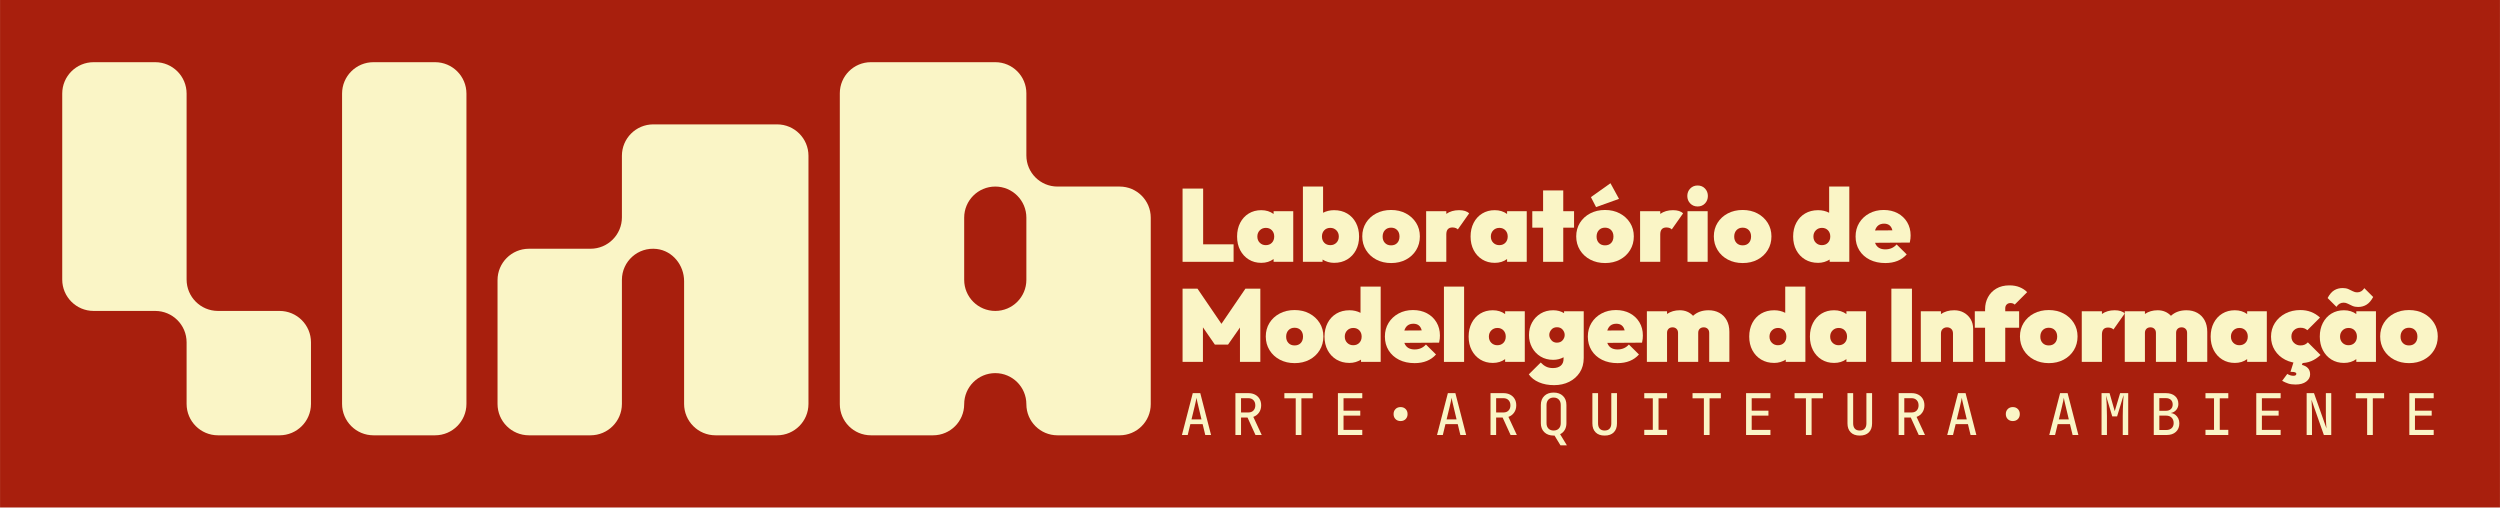
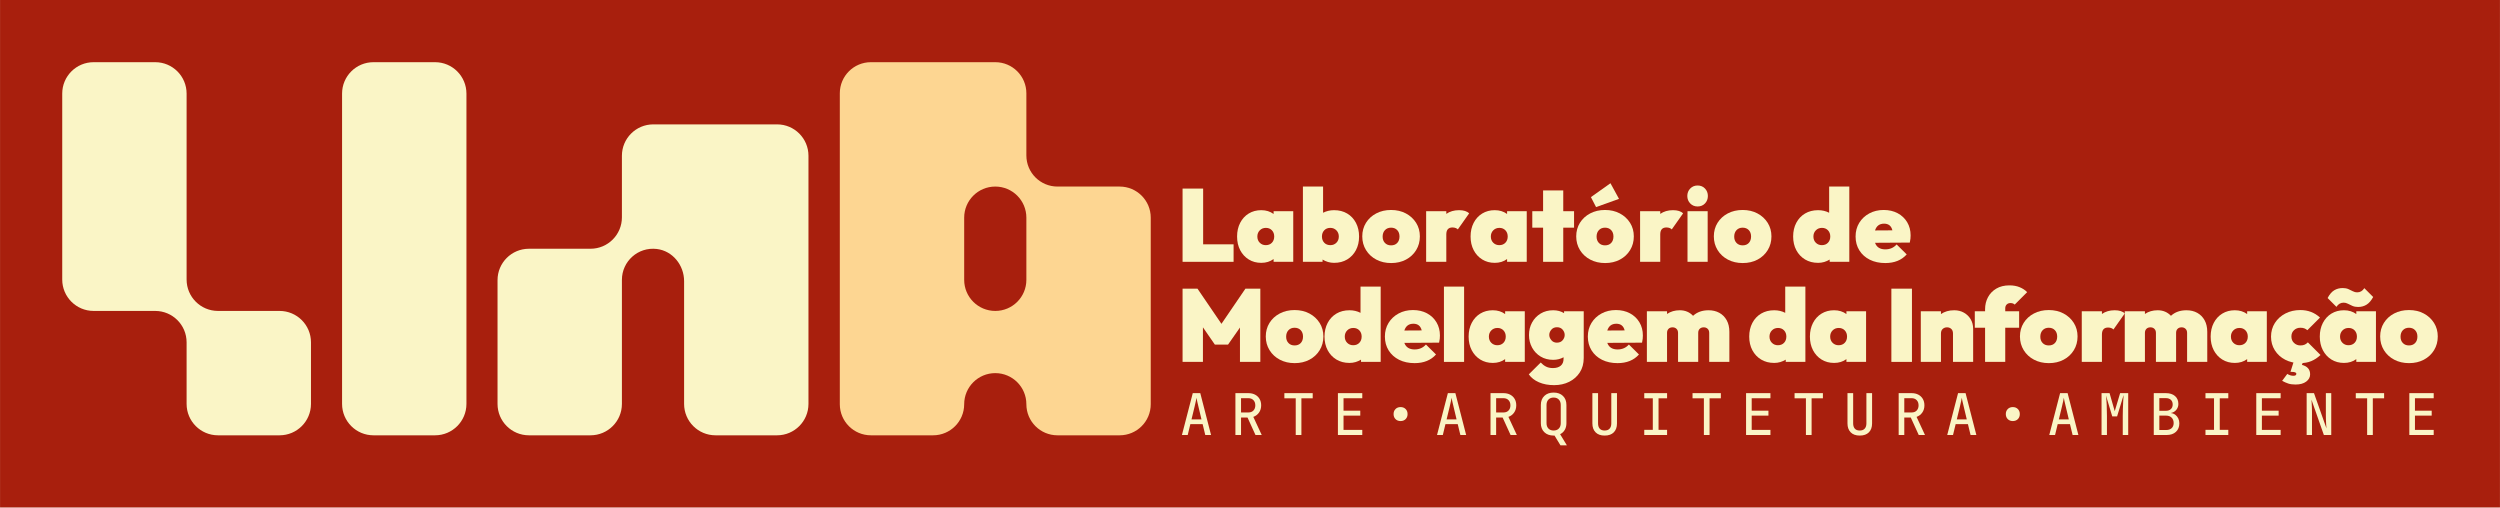
<svg xmlns="http://www.w3.org/2000/svg" viewBox="0 0 2512.51 510.061" width="603.00" height="122.41" role="img" aria-label="LINA — Laboratório de Modelagem da Informação">
  <rect width="2512.51" height="510.061" fill="#A81F0D" />
  <g transform="translate(62.5 62.5)">
    <g id="horiz-preto4">
      <path d="M750 94.054 L750 343.446 C750 360.871 735.871 375 718.446 375 L656.555 375 C639.13 375 625 360.871 625 343.446 L625 220.063 C625 204.025 613.496 189.621 597.575 187.729 C578.617 185.475 562.5 200.242 562.5 218.75 L562.5 343.446 C562.5 360.871 548.371 375 530.946 375 L469.055 375 C451.63 375 437.5 360.871 437.5 343.446 L437.5 219.054 C437.5 201.629 451.63 187.5 469.055 187.5 L530.946 187.5 C548.371 187.5 562.5 173.371 562.5 155.946 L562.5 94.054 C562.5 76.629 576.63 62.5 594.055 62.5 L718.446 62.5 C735.871 62.5 750 76.629 750 94.054" fill="#FAF5C6" />
-       <path d="M0.25 31.25A31.25 31.25 0 0 1 31.5 0L156.5 0A31.25 31.25 0 0 1 187.75 31.25L187.75 93.75A31.25 31.25 0 0 0 219 125L281.5 125A31.25 31.25 0 0 1 312.75 156.25L312.75 343.75A31.25 31.25 0 0 1 281.5 375L219 375A31.25 31.25 0 0 1 187.75 343.75L187.75 343.75A31.25 31.25 0 0 0 156.5 312.5L156.5 312.5A31.25 31.25 0 0 0 125.25 343.75L125.25 343.75A31.25 31.25 0 0 1 94 375L31.5 375A31.25 31.25 0 0 1 0.25 343.75ZM187.75 156.25A31.25 31.25 0 0 0 156.5 125L156.5 125A31.25 31.25 0 0 0 125.25 156.25L125.25 218.75A31.25 31.25 0 0 0 156.5 250L156.5 250A31.25 31.25 0 0 0 187.75 218.75Z" fill="#FAF5C6" fill-rule="evenodd" transform="matrix(1 0 0 1 781.25 0)" />
+       <path d="M0.25 31.25A31.25 31.25 0 0 1 31.5 0L156.5 0A31.25 31.25 0 0 1 187.75 31.25L187.75 93.75A31.25 31.25 0 0 0 219 125L281.5 125A31.25 31.25 0 0 1 312.75 156.25L312.75 343.75A31.25 31.25 0 0 1 281.5 375L219 375A31.25 31.25 0 0 1 187.75 343.75L187.75 343.75A31.25 31.25 0 0 0 156.5 312.5L156.5 312.5A31.25 31.25 0 0 0 125.25 343.75L125.25 343.75A31.25 31.25 0 0 1 94 375L31.5 375A31.25 31.25 0 0 1 0.25 343.75ZM187.75 156.25A31.25 31.25 0 0 0 156.5 125L156.5 125A31.25 31.25 0 0 0 125.25 156.25L125.25 218.75A31.25 31.25 0 0 0 156.5 250L156.5 250A31.25 31.25 0 0 0 187.75 218.75Z" fill="#FDD692" fill-rule="evenodd" transform="matrix(1 0 0 1 781.25 0)" />
      <path d="M406.25 31.554 L406.25 343.446 C406.25 360.871 392.121 375 374.696 375 L312.805 375 C295.38 375 281.25 360.871 281.25 343.446 L281.25 31.554 C281.25 14.129 295.38 0 312.805 0 L374.696 0 C392.121 0 406.25 14.129 406.25 31.554" fill="#FAF5C6" />
      <path d="M250 281.554 L250 343.446 C250 360.871 235.871 375 218.446 375 L156.554 375 C139.129 375 125 360.871 125 343.446 L125 281.554 C125 264.129 110.871 250 93.446 250 L31.554 250 C14.129 250 0 235.871 0 218.446 L0 31.554 C0 14.129 14.129 0 31.554 0 L93.446 0 C110.871 0 125 14.129 125 31.554 L125 218.446 C125 235.871 139.129 250 156.554 250 L218.446 250 C235.871 250 250 264.129 250 281.554" fill="#FAF5C6" />
      <g>
        <g>
          <path d="M1125.984 200.636 L1125.984 127.03 L1146.66 127.03 L1146.66 183.061 L1177.26 183.061 L1177.26 200.636 Z" fill="#FAF5C6" />
          <path d="M1205.068 201.67 C1200.313 201.67 1196.109 200.532 1192.456 198.258 C1188.804 195.984 1185.943 192.865 1183.876 188.902 C1181.808 184.939 1180.774 180.374 1180.774 175.205 C1180.774 170.036 1181.808 165.453 1183.876 161.455 C1185.943 157.458 1188.804 154.339 1192.456 152.099 C1196.109 149.86 1200.313 148.74 1205.068 148.74 C1209.893 148.74 1214.028 150.015 1217.474 152.565 L1217.474 149.773 L1237.219 149.773 L1237.219 200.636 L1217.474 200.636 L1217.474 197.845 C1214.028 200.395 1209.893 201.67 1205.068 201.67 Z M1209.617 183.888 C1212.167 183.888 1214.217 183.079 1215.768 181.459 C1217.319 179.839 1218.094 177.755 1218.094 175.205 C1218.094 172.655 1217.319 170.57 1215.768 168.95 C1214.217 167.331 1212.202 166.521 1209.721 166.521 C1207.239 166.521 1205.189 167.348 1203.569 169.002 C1201.95 170.656 1201.14 172.723 1201.14 175.205 C1201.14 177.755 1201.95 179.839 1203.569 181.459 C1205.189 183.079 1207.205 183.888 1209.617 183.888 Z" fill="#FAF5C6" />
          <path d="M1246.937 200.636 L1246.937 124.963 L1267.199 124.963 L1267.199 151.324 C1270.576 149.601 1274.263 148.74 1278.261 148.74 C1283.292 148.74 1287.685 149.86 1291.441 152.099 C1295.197 154.339 1298.127 157.458 1300.229 161.455 C1302.331 165.453 1303.382 170.036 1303.382 175.205 C1303.382 180.374 1302.331 184.939 1300.229 188.902 C1298.127 192.865 1295.197 195.984 1291.441 198.258 C1287.685 200.532 1283.292 201.67 1278.261 201.67 C1276.124 201.67 1274.074 201.377 1272.11 200.791 C1270.145 200.205 1268.336 199.395 1266.682 198.361 L1266.682 200.636 Z M1274.539 183.888 C1276.951 183.888 1278.967 183.079 1280.587 181.459 C1282.206 179.839 1283.016 177.755 1283.016 175.205 C1283.016 172.723 1282.206 170.656 1280.587 169.002 C1278.967 167.348 1276.917 166.521 1274.436 166.521 C1271.954 166.521 1269.939 167.331 1268.388 168.95 C1266.837 170.57 1266.062 172.655 1266.062 175.205 C1266.062 177.755 1266.837 179.839 1268.388 181.459 C1269.939 183.079 1271.989 183.888 1274.539 183.888 Z" fill="#FAF5C6" />
          <path d="M1335.636 201.876 C1330.053 201.876 1325.074 200.722 1320.698 198.413 C1316.321 196.104 1312.875 192.917 1310.36 188.851 C1307.844 184.784 1306.586 180.201 1306.586 175.101 C1306.586 170.001 1307.827 165.453 1310.308 161.455 C1312.789 157.458 1316.218 154.305 1320.594 151.996 C1324.97 149.687 1329.95 148.533 1335.532 148.533 C1341.115 148.533 1346.077 149.687 1350.419 151.996 C1354.761 154.305 1358.19 157.458 1360.705 161.455 C1363.221 165.453 1364.478 170.001 1364.478 175.101 C1364.478 180.201 1363.238 184.784 1360.757 188.851 C1358.276 192.917 1354.864 196.104 1350.522 198.413 C1346.18 200.722 1341.218 201.876 1335.636 201.876 Z M1335.532 184.095 C1338.151 184.095 1340.219 183.285 1341.735 181.666 C1343.251 180.046 1344.009 177.892 1344.009 175.205 C1344.009 172.517 1343.234 170.363 1341.683 168.743 C1340.133 167.124 1338.082 166.314 1335.532 166.314 C1332.982 166.314 1330.932 167.141 1329.381 168.795 C1327.831 170.449 1327.055 172.62 1327.055 175.308 C1327.055 177.927 1327.831 180.046 1329.381 181.666 C1330.932 183.285 1332.982 184.095 1335.532 184.095 Z" fill="#FAF5C6" />
          <path d="M1370.784 200.636 L1370.784 149.773 L1391.047 149.773 L1391.047 152.461 C1394.562 149.98 1398.835 148.74 1403.866 148.74 C1408.483 148.74 1411.86 149.808 1413.997 151.944 L1402.625 168.071 C1402.143 167.52 1401.436 167.055 1400.506 166.676 C1399.575 166.297 1398.49 166.107 1397.249 166.107 C1393.114 166.107 1391.047 168.451 1391.047 173.137 L1391.047 200.636 Z" fill="#FAF5C6" />
          <path d="M1439.737 201.67 C1434.982 201.67 1430.777 200.532 1427.125 198.258 C1423.472 195.984 1420.612 192.865 1418.544 188.902 C1416.477 184.939 1415.443 180.374 1415.443 175.205 C1415.443 170.036 1416.477 165.453 1418.544 161.455 C1420.612 157.458 1423.472 154.339 1427.125 152.099 C1430.777 149.86 1434.982 148.74 1439.737 148.74 C1444.561 148.74 1448.696 150.015 1452.142 152.565 L1452.142 149.773 L1471.888 149.773 L1471.888 200.636 L1452.142 200.636 L1452.142 197.845 C1448.696 200.395 1444.561 201.67 1439.737 201.67 Z M1444.286 183.888 C1446.836 183.888 1448.886 183.079 1450.437 181.459 C1451.987 179.839 1452.763 177.755 1452.763 175.205 C1452.763 172.655 1451.987 170.57 1450.437 168.95 C1448.886 167.331 1446.87 166.521 1444.389 166.521 C1441.908 166.521 1439.858 167.348 1438.238 169.002 C1436.618 170.656 1435.809 172.723 1435.809 175.205 C1435.809 177.755 1436.618 179.839 1438.238 181.459 C1439.858 183.079 1441.873 183.888 1444.286 183.888 Z" fill="#FAF5C6" />
          <path d="M1488.324 200.636 L1488.324 166.314 L1477.47 166.314 L1477.47 149.773 L1488.324 149.773 L1488.324 128.891 L1508.587 128.891 L1508.587 149.773 L1519.441 149.773 L1519.441 166.314 L1508.587 166.314 L1508.587 200.636 Z" fill="#FAF5C6" />
          <path d="M1550.661 201.876 C1545.079 201.876 1540.099 200.722 1535.723 198.413 C1531.347 196.104 1527.901 192.917 1525.385 188.851 C1522.87 184.784 1521.612 180.201 1521.612 175.101 C1521.612 170.001 1522.852 165.453 1525.333 161.455 C1527.814 157.458 1531.243 154.305 1535.62 151.996 C1539.996 149.687 1544.975 148.533 1550.558 148.533 C1556.14 148.533 1561.102 149.687 1565.444 151.996 C1569.786 154.305 1573.215 157.458 1575.731 161.455 C1578.246 165.453 1579.504 170.001 1579.504 175.101 C1579.504 180.201 1578.263 184.784 1575.782 188.851 C1573.301 192.917 1569.89 196.104 1565.548 198.413 C1561.206 200.722 1556.244 201.876 1550.661 201.876 Z M1550.558 184.095 C1553.177 184.095 1555.244 183.285 1556.761 181.666 C1558.277 180.046 1559.035 177.892 1559.035 175.205 C1559.035 172.517 1558.26 170.363 1556.709 168.743 C1555.158 167.124 1553.108 166.314 1550.558 166.314 C1548.008 166.314 1545.957 167.141 1544.407 168.795 C1542.856 170.449 1542.081 172.62 1542.081 175.308 C1542.081 177.927 1542.856 180.046 1544.407 181.666 C1545.957 183.285 1548.008 184.095 1550.558 184.095 Z M1541.564 145.638 L1536.395 135.611 L1556.037 121.654 L1564.617 137.368 Z" fill="#FAF5C6" />
          <path d="M1585.81 200.636 L1585.81 149.773 L1606.073 149.773 L1606.073 152.461 C1609.587 149.98 1613.86 148.74 1618.891 148.74 C1623.509 148.74 1626.886 149.808 1629.023 151.944 L1617.651 168.071 C1617.168 167.52 1616.462 167.055 1615.532 166.676 C1614.601 166.297 1613.516 166.107 1612.275 166.107 C1608.14 166.107 1606.073 168.451 1606.073 173.137 L1606.073 200.636 Z" fill="#FAF5C6" />
          <path d="M1643.598 145.018 C1640.635 145.018 1638.171 144.001 1636.207 141.968 C1634.243 139.935 1633.261 137.437 1633.261 134.473 C1633.261 131.51 1634.243 129.012 1636.207 126.978 C1638.171 124.945 1640.635 123.929 1643.598 123.929 C1646.631 123.929 1649.112 124.945 1651.042 126.978 C1652.971 129.012 1653.936 131.51 1653.936 134.473 C1653.936 137.437 1652.971 139.935 1651.042 141.968 C1649.112 144.001 1646.631 145.018 1643.598 145.018 Z M1633.467 200.636 L1633.467 149.773 L1653.73 149.773 L1653.73 200.636 Z" fill="#FAF5C6" />
          <path d="M1688.982 201.876 C1683.399 201.876 1678.42 200.722 1674.043 198.413 C1669.667 196.104 1666.221 192.917 1663.706 188.851 C1661.19 184.784 1659.932 180.201 1659.932 175.101 C1659.932 170.001 1661.173 165.453 1663.654 161.455 C1666.135 157.458 1669.564 154.305 1673.94 151.996 C1678.316 149.687 1683.296 148.533 1688.878 148.533 C1694.461 148.533 1699.423 149.687 1703.765 151.996 C1708.107 154.305 1711.535 157.458 1714.051 161.455 C1716.567 165.453 1717.824 170.001 1717.824 175.101 C1717.824 180.201 1716.584 184.784 1714.103 188.851 C1711.622 192.917 1708.21 196.104 1703.868 198.413 C1699.526 200.722 1694.564 201.876 1688.982 201.876 Z M1688.878 184.095 C1691.497 184.095 1693.565 183.285 1695.081 181.666 C1696.597 180.046 1697.355 177.892 1697.355 175.205 C1697.355 172.517 1696.58 170.363 1695.029 168.743 C1693.479 167.124 1691.428 166.314 1688.878 166.314 C1686.328 166.314 1684.278 167.141 1682.727 168.795 C1681.177 170.449 1680.401 172.62 1680.401 175.308 C1680.401 177.927 1681.177 180.046 1682.727 181.666 C1684.278 183.285 1686.328 184.095 1688.878 184.095 Z" fill="#FAF5C6" />
          <path d="M1764.758 201.67 C1759.727 201.67 1755.334 200.532 1751.577 198.258 C1747.821 195.984 1744.892 192.865 1742.79 188.902 C1740.688 184.939 1739.637 180.374 1739.637 175.205 C1739.637 170.036 1740.688 165.453 1742.79 161.455 C1744.892 157.458 1747.821 154.339 1751.577 152.099 C1755.334 149.86 1759.727 148.74 1764.758 148.74 C1768.755 148.74 1772.443 149.601 1775.82 151.324 L1775.82 124.963 L1796.082 124.963 L1796.082 200.636 L1776.337 200.636 L1776.337 198.361 C1774.683 199.395 1772.873 200.205 1770.909 200.791 C1768.945 201.377 1766.895 201.67 1764.758 201.67 Z M1768.48 183.888 C1771.03 183.888 1773.08 183.079 1774.631 181.459 C1776.182 179.839 1776.957 177.755 1776.957 175.205 C1776.957 172.655 1776.182 170.57 1774.631 168.95 C1773.08 167.331 1771.064 166.521 1768.583 166.521 C1766.102 166.521 1764.052 167.348 1762.432 169.002 C1760.813 170.656 1760.003 172.723 1760.003 175.205 C1760.003 177.755 1760.813 179.839 1762.432 181.459 C1764.052 183.079 1766.068 183.888 1768.48 183.888 Z" fill="#FAF5C6" />
          <path d="M1832.264 201.876 C1826.337 201.876 1821.134 200.756 1816.654 198.516 C1812.175 196.277 1808.677 193.141 1806.161 189.109 C1803.646 185.077 1802.388 180.442 1802.388 175.205 C1802.388 170.036 1803.611 165.453 1806.058 161.455 C1808.505 157.458 1811.864 154.305 1816.137 151.996 C1820.41 149.687 1825.235 148.533 1830.61 148.533 C1835.917 148.533 1840.604 149.618 1844.67 151.789 C1848.736 153.96 1851.924 156.975 1854.232 160.835 C1856.541 164.694 1857.696 169.105 1857.696 174.067 C1857.696 175.101 1857.644 176.187 1857.541 177.324 C1857.437 178.461 1857.213 179.788 1856.869 181.304 L1821.927 181.511 C1823.512 185.922 1826.958 188.127 1832.264 188.127 C1836.951 188.127 1840.742 186.473 1843.636 183.165 L1853.767 193.192 C1848.598 198.982 1841.431 201.876 1832.264 201.876 Z M1831.024 162.282 C1826.406 162.282 1823.374 164.557 1821.927 169.105 L1839.398 169.002 C1838.295 164.522 1835.504 162.282 1831.024 162.282 Z" fill="#FAF5C6" />
        </g>
        <g>
          <path d="M1125.984 301.219 L1125.984 227.613 L1140.974 227.613 L1165.061 262.969 L1189.148 227.613 L1204.138 227.613 L1204.138 301.219 L1183.669 301.219 L1183.669 266.691 L1171.677 283.851 L1158.445 283.851 L1146.453 266.484 L1146.453 301.219 Z" fill="#FAF5C6" />
          <path d="M1238.666 302.46 C1233.083 302.46 1228.104 301.305 1223.728 298.996 C1219.351 296.688 1215.905 293.5 1213.39 289.434 C1210.874 285.368 1209.616 280.785 1209.616 275.685 C1209.616 270.585 1210.857 266.036 1213.338 262.039 C1215.819 258.041 1219.248 254.888 1223.624 252.579 C1228.001 250.271 1232.98 249.116 1238.562 249.116 C1244.145 249.116 1249.107 250.271 1253.449 252.579 C1257.791 254.888 1261.22 258.041 1263.735 262.039 C1266.251 266.036 1267.509 270.585 1267.509 275.685 C1267.509 280.785 1266.268 285.368 1263.787 289.434 C1261.306 293.5 1257.894 296.688 1253.552 298.996 C1249.21 301.305 1244.248 302.46 1238.666 302.46 Z M1238.562 284.678 C1241.181 284.678 1243.249 283.869 1244.765 282.249 C1246.281 280.629 1247.04 278.476 1247.04 275.788 C1247.04 273.1 1246.264 270.946 1244.714 269.327 C1243.163 267.707 1241.112 266.897 1238.562 266.897 C1236.012 266.897 1233.962 267.724 1232.411 269.378 C1230.861 271.032 1230.085 273.203 1230.085 275.891 C1230.085 278.51 1230.861 280.629 1232.411 282.249 C1233.962 283.869 1236.012 284.678 1238.562 284.678 Z" fill="#FAF5C6" />
          <path d="M1293.766 302.253 C1288.735 302.253 1284.341 301.116 1280.585 298.841 C1276.829 296.567 1273.9 293.448 1271.798 289.486 C1269.696 285.523 1268.645 280.957 1268.645 275.788 C1268.645 270.619 1269.696 266.036 1271.798 262.039 C1273.9 258.041 1276.829 254.923 1280.585 252.683 C1284.341 250.443 1288.735 249.323 1293.766 249.323 C1297.763 249.323 1301.45 250.184 1304.827 251.907 L1304.827 225.546 L1325.09 225.546 L1325.09 301.219 L1305.344 301.219 L1305.344 298.945 C1303.69 299.979 1301.881 300.788 1299.917 301.374 C1297.953 301.96 1295.902 302.253 1293.766 302.253 Z M1297.487 284.472 C1300.037 284.472 1302.088 283.662 1303.638 282.042 C1305.189 280.423 1305.964 278.338 1305.964 275.788 C1305.964 273.238 1305.189 271.153 1303.638 269.533 C1302.088 267.914 1300.072 267.104 1297.591 267.104 C1295.11 267.104 1293.059 267.931 1291.44 269.585 C1289.82 271.239 1289.01 273.307 1289.01 275.788 C1289.01 278.338 1289.82 280.423 1291.44 282.042 C1293.059 283.662 1295.075 284.472 1297.487 284.472 Z" fill="#FAF5C6" />
          <path d="M1359.205 302.46 C1353.278 302.46 1348.074 301.34 1343.594 299.1 C1339.115 296.86 1335.617 293.724 1333.101 289.692 C1330.586 285.661 1329.328 281.026 1329.328 275.788 C1329.328 270.619 1330.551 266.036 1332.998 262.039 C1335.445 258.041 1338.805 254.888 1343.078 252.579 C1347.351 250.271 1352.175 249.116 1357.551 249.116 C1362.857 249.116 1367.544 250.202 1371.61 252.373 C1375.676 254.544 1378.864 257.559 1381.173 261.418 C1383.481 265.278 1384.636 269.689 1384.636 274.651 C1384.636 275.685 1384.584 276.77 1384.481 277.907 C1384.377 279.044 1384.153 280.371 1383.809 281.887 L1348.867 282.094 C1350.452 286.505 1353.898 288.71 1359.205 288.71 C1363.891 288.71 1367.682 287.056 1370.576 283.748 L1380.707 293.776 C1375.538 299.565 1368.371 302.46 1359.205 302.46 Z M1357.964 262.866 C1353.346 262.866 1350.314 265.14 1348.867 269.689 L1366.338 269.585 C1365.235 265.105 1362.444 262.866 1357.964 262.866 Z" fill="#FAF5C6" />
          <path d="M1388.668 301.219 L1388.668 225.546 L1408.93 225.546 L1408.93 301.219 Z" fill="#FAF5C6" />
          <path d="M1437.773 302.253 C1433.018 302.253 1428.814 301.116 1425.161 298.841 C1421.508 296.567 1418.648 293.448 1416.581 289.486 C1414.513 285.523 1413.479 280.957 1413.479 275.788 C1413.479 270.619 1414.513 266.036 1416.581 262.039 C1418.648 258.041 1421.508 254.923 1425.161 252.683 C1428.814 250.443 1433.018 249.323 1437.773 249.323 C1442.598 249.323 1446.733 250.598 1450.179 253.148 L1450.179 250.357 L1469.924 250.357 L1469.924 301.219 L1450.179 301.219 L1450.179 298.428 C1446.733 300.978 1442.598 302.253 1437.773 302.253 Z M1442.322 284.472 C1444.872 284.472 1446.922 283.662 1448.473 282.042 C1450.024 280.423 1450.799 278.338 1450.799 275.788 C1450.799 273.238 1450.024 271.153 1448.473 269.533 C1446.922 267.914 1444.906 267.104 1442.425 267.104 C1439.944 267.104 1437.894 267.931 1436.274 269.585 C1434.655 271.239 1433.845 273.307 1433.845 275.788 C1433.845 278.338 1434.655 280.423 1436.274 282.042 C1437.894 283.662 1439.91 284.472 1442.322 284.472 Z" fill="#FAF5C6" />
          <path d="M1498.455 299.151 C1493.699 299.151 1489.495 298.049 1485.843 295.843 C1482.19 293.638 1479.33 290.64 1477.262 286.849 C1475.195 283.059 1474.161 278.855 1474.161 274.237 C1474.161 269.551 1475.195 265.329 1477.262 261.573 C1479.33 257.817 1482.19 254.837 1485.843 252.631 C1489.495 250.426 1493.699 249.323 1498.455 249.323 C1502.59 249.323 1506.243 250.288 1509.413 252.218 L1509.413 250.357 L1529.158 250.357 L1529.158 297.291 C1529.158 302.873 1527.849 307.697 1525.23 311.764 C1522.611 315.83 1519.062 318.983 1514.582 321.223 C1510.102 323.463 1505.037 324.583 1499.385 324.583 C1493.665 324.583 1488.599 323.635 1484.189 321.74 C1479.778 319.844 1476.366 317.174 1473.954 313.728 L1485.946 301.839 C1487.531 303.562 1489.289 304.923 1491.218 305.923 C1493.148 306.922 1495.491 307.422 1498.248 307.422 C1501.556 307.422 1504.158 306.629 1506.053 305.044 C1507.948 303.459 1508.896 301.15 1508.896 298.118 L1508.896 296.567 C1505.795 298.29 1502.314 299.151 1498.455 299.151 Z M1502.176 281.887 C1504.658 281.887 1506.587 281.077 1507.966 279.458 C1509.344 277.838 1510.033 276.064 1510.033 274.134 C1510.033 272.204 1509.344 270.429 1507.966 268.81 C1506.587 267.19 1504.692 266.38 1502.28 266.38 C1499.868 266.38 1497.972 267.207 1496.594 268.862 C1495.216 270.516 1494.526 272.273 1494.526 274.134 C1494.526 275.926 1495.216 277.666 1496.594 279.354 C1497.972 281.043 1499.833 281.887 1502.176 281.887 Z" fill="#FAF5C6" />
          <path d="M1563.17 302.46 C1557.243 302.46 1552.04 301.34 1547.56 299.1 C1543.08 296.86 1539.583 293.724 1537.067 289.692 C1534.552 285.661 1533.294 281.026 1533.294 275.788 C1533.294 270.619 1534.517 266.036 1536.964 262.039 C1539.41 258.041 1542.77 254.888 1547.043 252.579 C1551.316 250.271 1556.141 249.116 1561.516 249.116 C1566.823 249.116 1571.51 250.202 1575.576 252.373 C1579.642 254.544 1582.829 257.559 1585.138 261.418 C1587.447 265.278 1588.601 269.689 1588.601 274.651 C1588.601 275.685 1588.55 276.77 1588.446 277.907 C1588.343 279.044 1588.119 280.371 1587.774 281.887 L1552.832 282.094 C1554.418 286.505 1557.864 288.71 1563.17 288.71 C1567.857 288.71 1571.647 287.056 1574.542 283.748 L1584.673 293.776 C1579.504 299.565 1572.337 302.46 1563.17 302.46 Z M1561.93 262.866 C1557.312 262.866 1554.28 265.14 1552.832 269.689 L1570.303 269.585 C1569.201 265.105 1566.41 262.866 1561.93 262.866 Z" fill="#FAF5C6" />
          <path d="M1592.634 301.219 L1592.634 250.357 L1612.896 250.357 L1612.896 253.045 C1616.48 250.564 1620.753 249.323 1625.715 249.323 C1631.091 249.323 1635.536 251.184 1639.051 254.905 C1643.048 251.184 1648.251 249.323 1654.661 249.323 C1658.727 249.323 1662.328 250.184 1665.464 251.907 C1668.6 253.63 1671.064 256.112 1672.856 259.351 C1674.648 262.59 1675.543 266.484 1675.543 271.032 L1675.543 301.219 L1655.281 301.219 L1655.281 272.066 C1655.281 270.343 1654.764 268.982 1653.731 267.983 C1652.697 266.983 1651.387 266.484 1649.802 266.484 C1648.079 266.484 1646.718 266.983 1645.719 267.983 C1644.719 268.982 1644.22 270.343 1644.22 272.066 L1644.22 301.219 L1623.958 301.219 L1623.958 272.066 C1623.958 270.343 1623.441 268.982 1622.407 267.983 C1621.373 266.983 1620.064 266.484 1618.478 266.484 C1616.755 266.484 1615.394 266.983 1614.395 267.983 C1613.396 268.982 1612.896 270.343 1612.896 272.066 L1612.896 301.219 Z" fill="#FAF5C6" />
          <path d="M1720.615 302.253 C1715.584 302.253 1711.191 301.116 1707.435 298.841 C1703.678 296.567 1700.749 293.448 1698.647 289.486 C1696.545 285.523 1695.494 280.957 1695.494 275.788 C1695.494 270.619 1696.545 266.036 1698.647 262.039 C1700.749 258.041 1703.678 254.923 1707.435 252.683 C1711.191 250.443 1715.584 249.323 1720.615 249.323 C1724.613 249.323 1728.3 250.184 1731.677 251.907 L1731.677 225.546 L1751.939 225.546 L1751.939 301.219 L1732.194 301.219 L1732.194 298.945 C1730.54 299.979 1728.731 300.788 1726.766 301.374 C1724.802 301.96 1722.752 302.253 1720.615 302.253 Z M1724.337 284.472 C1726.887 284.472 1728.937 283.662 1730.488 282.042 C1732.039 280.423 1732.814 278.338 1732.814 275.788 C1732.814 273.238 1732.039 271.153 1730.488 269.533 C1728.937 267.914 1726.921 267.104 1724.44 267.104 C1721.959 267.104 1719.909 267.931 1718.289 269.585 C1716.67 271.239 1715.86 273.307 1715.86 275.788 C1715.86 278.338 1716.67 280.423 1718.289 282.042 C1719.909 283.662 1721.925 284.472 1724.337 284.472 Z" fill="#FAF5C6" />
          <path d="M1780.782 302.253 C1776.026 302.253 1771.822 301.116 1768.17 298.841 C1764.517 296.567 1761.657 293.448 1759.589 289.486 C1757.522 285.523 1756.488 280.957 1756.488 275.788 C1756.488 270.619 1757.522 266.036 1759.589 262.039 C1761.657 258.041 1764.517 254.923 1768.17 252.683 C1771.822 250.443 1776.026 249.323 1780.782 249.323 C1785.606 249.323 1789.741 250.598 1793.187 253.148 L1793.187 250.357 L1812.933 250.357 L1812.933 301.219 L1793.187 301.219 L1793.187 298.428 C1789.741 300.978 1785.606 302.253 1780.782 302.253 Z M1785.331 284.472 C1787.881 284.472 1789.931 283.662 1791.482 282.042 C1793.032 280.423 1793.808 278.338 1793.808 275.788 C1793.808 273.238 1793.032 271.153 1791.482 269.533 C1789.931 267.914 1787.915 267.104 1785.434 267.104 C1782.953 267.104 1780.902 267.931 1779.283 269.585 C1777.663 271.239 1776.853 273.307 1776.853 275.788 C1776.853 278.338 1777.663 280.423 1779.283 282.042 C1780.902 283.662 1782.918 284.472 1785.331 284.472 Z" fill="#FAF5C6" />
          <path d="M1838.363 301.219 L1838.363 227.613 L1859.039 227.613 L1859.039 301.219 Z" fill="#FAF5C6" />
          <path d="M1867.93 301.219 L1867.93 250.357 L1888.192 250.357 L1888.192 253.148 C1891.845 250.598 1896.29 249.323 1901.528 249.323 C1905.181 249.323 1908.437 250.133 1911.297 251.752 C1914.157 253.372 1916.414 255.577 1918.068 258.369 C1919.722 261.16 1920.549 264.382 1920.549 268.035 L1920.549 301.219 L1900.287 301.219 L1900.287 272.687 C1900.287 270.688 1899.719 269.154 1898.582 268.086 C1897.444 267.018 1896.014 266.484 1894.291 266.484 C1892.568 266.484 1891.121 267.018 1889.949 268.086 C1888.778 269.154 1888.192 270.688 1888.192 272.687 L1888.192 301.219 Z" fill="#FAF5C6" />
          <path d="M1932.541 301.219 L1932.541 266.897 L1922.203 266.897 L1922.203 250.357 L1932.541 250.357 L1932.541 248.289 C1932.541 243.878 1933.506 239.864 1935.435 236.246 C1937.365 232.627 1940.156 229.733 1943.809 227.562 C1947.462 225.391 1951.872 224.305 1957.041 224.305 C1960.901 224.305 1964.33 224.926 1967.328 226.166 C1970.326 227.407 1972.824 229.061 1974.823 231.128 L1962.314 243.637 C1961.28 242.603 1959.867 242.086 1958.075 242.086 C1956.49 242.086 1955.215 242.569 1954.25 243.534 C1953.285 244.499 1952.803 245.774 1952.803 247.359 L1952.803 250.357 L1966.759 250.357 L1966.759 266.897 L1952.803 266.897 L1952.803 301.219 Z" fill="#FAF5C6" />
          <path d="M1996.635 302.46 C1991.052 302.46 1986.073 301.305 1981.696 298.996 C1977.32 296.688 1973.874 293.5 1971.359 289.434 C1968.843 285.368 1967.585 280.785 1967.585 275.685 C1967.585 270.585 1968.826 266.036 1971.307 262.039 C1973.788 258.041 1977.217 254.888 1981.593 252.579 C1985.969 250.271 1990.949 249.116 1996.531 249.116 C2002.114 249.116 2007.076 250.271 2011.418 252.579 C2015.76 254.888 2019.188 258.041 2021.704 262.039 C2024.22 266.036 2025.477 270.585 2025.477 275.685 C2025.477 280.785 2024.237 285.368 2021.756 289.434 C2019.275 293.5 2015.863 296.688 2011.521 298.996 C2007.179 301.305 2002.217 302.46 1996.635 302.46 Z M1996.531 284.678 C1999.15 284.678 2001.218 283.869 2002.734 282.249 C2004.25 280.629 2005.008 278.476 2005.008 275.788 C2005.008 273.1 2004.233 270.946 2002.682 269.327 C2001.132 267.707 1999.081 266.897 1996.531 266.897 C1993.981 266.897 1991.931 267.724 1990.38 269.378 C1988.83 271.032 1988.054 273.203 1988.054 275.891 C1988.054 278.51 1988.83 280.629 1990.38 282.249 C1991.931 283.869 1993.981 284.678 1996.531 284.678 Z" fill="#FAF5C6" />
          <path d="M2029.715 301.219 L2029.715 250.357 L2049.977 250.357 L2049.977 253.045 C2053.492 250.564 2057.765 249.323 2062.796 249.323 C2067.414 249.323 2070.791 250.391 2072.927 252.528 L2061.556 268.655 C2061.073 268.103 2060.367 267.638 2059.436 267.259 C2058.506 266.88 2057.42 266.691 2056.18 266.691 C2052.045 266.691 2049.977 269.034 2049.977 273.72 L2049.977 301.219 Z" fill="#FAF5C6" />
          <path d="M2072.928 301.219 L2072.928 250.357 L2093.19 250.357 L2093.19 253.045 C2096.774 250.564 2101.047 249.323 2106.009 249.323 C2111.385 249.323 2115.83 251.184 2119.345 254.905 C2123.342 251.184 2128.546 249.323 2134.955 249.323 C2139.021 249.323 2142.622 250.184 2145.758 251.907 C2148.894 253.63 2151.358 256.112 2153.15 259.351 C2154.942 262.59 2155.838 266.484 2155.838 271.032 L2155.838 301.219 L2135.575 301.219 L2135.575 272.066 C2135.575 270.343 2135.059 268.982 2134.025 267.983 C2132.991 266.983 2131.682 266.484 2130.096 266.484 C2128.373 266.484 2127.012 266.983 2126.013 267.983 C2125.014 268.982 2124.514 270.343 2124.514 272.066 L2124.514 301.219 L2104.252 301.219 L2104.252 272.066 C2104.252 270.343 2103.735 268.982 2102.701 267.983 C2101.667 266.983 2100.358 266.484 2098.773 266.484 C2097.05 266.484 2095.689 266.983 2094.689 267.983 C2093.69 268.982 2093.19 270.343 2093.19 272.066 L2093.19 301.219 Z" fill="#FAF5C6" />
          <path d="M2183.543 302.253 C2178.788 302.253 2174.584 301.116 2170.931 298.841 C2167.278 296.567 2164.418 293.448 2162.35 289.486 C2160.283 285.523 2159.249 280.957 2159.249 275.788 C2159.249 270.619 2160.283 266.036 2162.35 262.039 C2164.418 258.041 2167.278 254.923 2170.931 252.683 C2174.584 250.443 2178.788 249.323 2183.543 249.323 C2188.367 249.323 2192.503 250.598 2195.948 253.148 L2195.948 250.357 L2215.694 250.357 L2215.694 301.219 L2195.948 301.219 L2195.948 298.428 C2192.503 300.978 2188.367 302.253 2183.543 302.253 Z M2188.092 284.472 C2190.642 284.472 2192.692 283.662 2194.243 282.042 C2195.793 280.423 2196.569 278.338 2196.569 275.788 C2196.569 273.238 2195.793 271.153 2194.243 269.533 C2192.692 267.914 2190.676 267.104 2188.195 267.104 C2185.714 267.104 2183.664 267.931 2182.044 269.585 C2180.424 271.239 2179.615 273.307 2179.615 275.788 C2179.615 278.338 2180.424 280.423 2182.044 282.042 C2183.664 283.662 2185.68 284.472 2188.092 284.472 Z" fill="#FAF5C6" />
          <path d="M2249.085 302.46 C2243.572 302.46 2238.61 301.322 2234.199 299.048 C2229.788 296.774 2226.307 293.621 2223.757 289.589 C2221.207 285.557 2219.932 280.991 2219.932 275.891 C2219.932 270.722 2221.225 266.122 2223.809 262.09 C2226.394 258.058 2229.908 254.888 2234.354 252.579 C2238.799 250.271 2243.813 249.116 2249.395 249.116 C2257.114 249.116 2263.696 251.632 2269.141 256.663 L2256.425 269.378 C2255.529 268.551 2254.53 267.931 2253.427 267.518 C2252.324 267.104 2250.98 266.897 2249.395 266.897 C2246.914 266.897 2244.795 267.707 2243.038 269.327 C2241.28 270.946 2240.401 273.066 2240.401 275.685 C2240.401 278.372 2241.297 280.543 2243.089 282.197 C2244.881 283.851 2246.983 284.678 2249.395 284.678 C2251.187 284.678 2252.669 284.403 2253.841 283.851 C2255.012 283.3 2256.046 282.542 2256.942 281.577 L2269.658 294.293 C2266.694 297.049 2263.593 299.1 2260.353 300.444 C2257.114 301.788 2253.358 302.46 2249.085 302.46 Z M2244.64 323.962 C2241.676 323.962 2239.213 323.635 2237.248 322.98 C2235.284 322.326 2233.234 321.412 2231.097 320.241 L2236.266 313.314 C2238.334 314.555 2240.367 315.175 2242.366 315.175 C2244.364 315.175 2245.364 314.52 2245.364 313.211 C2245.364 311.902 2243.813 311.247 2240.712 311.247 L2239.471 311.247 L2242.986 300.082 L2252.6 300.082 L2250.946 304.217 C2256.46 305.595 2259.216 308.766 2259.216 313.728 C2259.216 316.622 2257.907 319.052 2255.288 321.016 C2252.669 322.98 2249.12 323.962 2244.64 323.962 Z" fill="#FAF5C6" />
          <path d="M2293.228 302.253 C2288.472 302.253 2284.268 301.116 2280.616 298.841 C2276.963 296.567 2274.103 293.448 2272.035 289.486 C2269.968 285.523 2268.934 280.957 2268.934 275.788 C2268.934 270.619 2269.968 266.036 2272.035 262.039 C2274.103 258.041 2276.963 254.923 2280.616 252.683 C2284.268 250.443 2288.472 249.323 2293.228 249.323 C2298.052 249.323 2302.187 250.598 2305.633 253.148 L2305.633 250.357 L2325.379 250.357 L2325.379 301.219 L2305.633 301.219 L2305.633 298.428 C2302.187 300.978 2298.052 302.253 2293.228 302.253 Z M2297.776 284.472 C2300.326 284.472 2302.377 283.662 2303.927 282.042 C2305.478 280.423 2306.253 278.338 2306.253 275.788 C2306.253 273.238 2305.478 271.153 2303.927 269.533 C2302.377 267.914 2300.361 267.104 2297.88 267.104 C2295.399 267.104 2293.348 267.931 2291.729 269.585 C2290.109 271.239 2289.299 273.307 2289.299 275.788 C2289.299 278.338 2290.109 280.423 2291.729 282.042 C2293.348 283.662 2295.364 284.472 2297.776 284.472 Z M2307.391 246.015 C2305.254 246.015 2303.359 245.653 2301.705 244.929 C2300.051 244.206 2298.535 243.482 2297.156 242.758 C2295.778 242.035 2294.365 241.673 2292.918 241.673 C2289.885 241.673 2287.473 243.086 2285.681 245.911 L2276.791 237.021 C2278.72 233.368 2280.926 230.784 2283.407 229.268 C2285.888 227.751 2288.748 226.993 2291.987 226.993 C2294.193 226.993 2296.105 227.355 2297.725 228.079 C2299.344 228.802 2300.843 229.526 2302.222 230.25 C2303.6 230.973 2305.013 231.335 2306.46 231.335 C2309.493 231.335 2311.905 229.922 2313.697 227.097 L2322.587 235.987 C2320.658 239.571 2318.452 242.138 2315.971 243.689 C2313.49 245.24 2310.63 246.015 2307.391 246.015 Z" fill="#FAF5C6" />
          <path d="M2358.665 302.46 C2353.082 302.46 2348.103 301.305 2343.726 298.996 C2339.35 296.688 2335.904 293.5 2333.389 289.434 C2330.873 285.368 2329.615 280.785 2329.615 275.685 C2329.615 270.585 2330.856 266.036 2333.337 262.039 C2335.818 258.041 2339.247 254.888 2343.623 252.579 C2347.999 250.271 2352.979 249.116 2358.561 249.116 C2364.144 249.116 2369.106 250.271 2373.448 252.579 C2377.79 254.888 2381.218 258.041 2383.734 262.039 C2386.25 266.036 2387.507 270.585 2387.507 275.685 C2387.507 280.785 2386.267 285.368 2383.786 289.434 C2381.305 293.5 2377.893 296.688 2373.551 298.996 C2369.209 301.305 2364.247 302.46 2358.665 302.46 Z M2358.561 284.678 C2361.18 284.678 2363.248 283.869 2364.764 282.249 C2366.28 280.629 2367.038 278.476 2367.038 275.788 C2367.038 273.1 2366.263 270.946 2364.712 269.327 C2363.162 267.707 2361.111 266.897 2358.561 266.897 C2356.011 266.897 2353.961 267.724 2352.41 269.378 C2350.86 271.032 2350.084 273.203 2350.084 275.891 C2350.084 278.51 2350.86 280.629 2352.41 282.249 C2353.961 283.869 2356.011 284.678 2358.561 284.678 Z" fill="#FAF5C6" />
        </g>
      </g>
      <g>
        <path d="M1125.343 374.689 L1136.234 332.625 L1143.782 332.625 L1154.615 374.689 L1148.795 374.689 L1146.145 363.741 L1133.814 363.741 L1131.163 374.689 Z M1134.966 359.016 L1144.992 359.016 L1141.996 346.455 C1141.42 344.15 1140.959 342.191 1140.613 340.577 C1140.267 338.964 1140.056 337.869 1139.979 337.293 C1139.902 337.869 1139.691 338.964 1139.345 340.577 C1139 342.191 1138.558 344.131 1138.02 346.397 Z" fill="#FAF5C6" />
        <path d="M1179.097 374.689 L1179.097 332.625 L1192.12 332.625 C1194.694 332.625 1196.941 333.134 1198.862 334.152 C1200.782 335.17 1202.281 336.592 1203.356 338.416 C1204.432 340.241 1204.97 342.383 1204.97 344.841 C1204.97 347.684 1204.249 350.123 1202.809 352.159 C1201.368 354.195 1199.457 355.636 1197.075 356.481 L1205.546 374.689 L1199.265 374.689 L1191.256 357.115 L1184.744 357.115 L1184.744 374.689 Z M1184.744 352.044 L1192.12 352.044 C1194.271 352.044 1195.971 351.391 1197.219 350.085 C1198.468 348.779 1199.092 347.05 1199.092 344.899 C1199.092 342.709 1198.458 340.961 1197.191 339.655 C1195.923 338.349 1194.233 337.696 1192.12 337.696 L1184.744 337.696 Z" fill="#FAF5C6" />
        <path d="M1239.71 374.689 L1239.71 337.811 L1228.301 337.811 L1228.301 332.625 L1256.766 332.625 L1256.766 337.811 L1245.415 337.811 L1245.415 374.689 Z" fill="#FAF5C6" />
        <path d="M1282.113 374.689 L1282.113 332.625 L1306.602 332.625 L1306.602 337.754 L1287.759 337.754 L1287.759 350.258 L1304.585 350.258 L1304.585 355.213 L1287.759 355.213 L1287.759 369.561 L1306.602 369.561 L1306.602 374.689 Z" fill="#FAF5C6" />
        <path d="M1345.086 360.687 C1343.012 360.687 1341.321 360.034 1340.015 358.728 C1338.709 357.422 1338.056 355.732 1338.056 353.657 C1338.056 351.583 1338.709 349.893 1340.015 348.587 C1341.321 347.281 1343.012 346.628 1345.086 346.628 C1347.16 346.628 1348.851 347.281 1350.157 348.587 C1351.463 349.893 1352.116 351.583 1352.116 353.657 C1352.116 355.732 1351.463 357.422 1350.157 358.728 C1348.851 360.034 1347.16 360.687 1345.086 360.687 Z" fill="#FAF5C6" />
        <path d="M1381.726 374.689 L1392.617 332.625 L1400.165 332.625 L1410.998 374.689 L1405.179 374.689 L1402.528 363.741 L1390.197 363.741 L1387.546 374.689 Z M1391.349 359.016 L1401.375 359.016 L1398.379 346.455 C1397.803 344.15 1397.342 342.191 1396.996 340.577 C1396.65 338.964 1396.439 337.869 1396.362 337.293 C1396.286 337.869 1396.074 338.964 1395.729 340.577 C1395.383 342.191 1394.941 344.131 1394.403 346.397 Z" fill="#FAF5C6" />
        <path d="M1435.482 374.689 L1435.482 332.625 L1448.505 332.625 C1451.078 332.625 1453.326 333.134 1455.246 334.152 C1457.167 335.17 1458.665 336.592 1459.741 338.416 C1460.816 340.241 1461.354 342.383 1461.354 344.841 C1461.354 347.684 1460.634 350.123 1459.193 352.159 C1457.753 354.195 1455.842 355.636 1453.46 356.481 L1461.93 374.689 L1455.65 374.689 L1447.64 357.115 L1441.129 357.115 L1441.129 374.689 Z M1441.129 352.044 L1448.505 352.044 C1450.656 352.044 1452.356 351.391 1453.604 350.085 C1454.853 348.779 1455.477 347.05 1455.477 344.899 C1455.477 342.709 1454.843 340.961 1453.575 339.655 C1452.308 338.349 1450.617 337.696 1448.505 337.696 L1441.129 337.696 Z" fill="#FAF5C6" />
        <path d="M1505.774 385.061 L1499.781 375.208 C1499.666 375.246 1499.531 375.266 1499.377 375.266 C1499.224 375.266 1499.07 375.266 1498.917 375.266 C1494.998 375.266 1491.877 374.132 1489.553 371.866 C1487.229 369.599 1486.067 366.584 1486.067 362.819 L1486.067 344.496 C1486.067 340.693 1487.229 337.667 1489.553 335.42 C1491.877 333.173 1494.998 332.049 1498.917 332.049 C1502.835 332.049 1505.956 333.173 1508.28 335.42 C1510.604 337.667 1511.766 340.693 1511.766 344.496 L1511.766 362.819 C1511.766 365.393 1511.209 367.64 1510.095 369.561 C1508.981 371.482 1507.425 372.922 1505.428 373.883 L1512.227 385.061 Z M1498.917 370.195 C1501.106 370.195 1502.844 369.532 1504.131 368.207 C1505.418 366.882 1506.062 365.086 1506.062 362.819 L1506.062 344.496 C1506.062 342.229 1505.418 340.424 1504.131 339.079 C1502.844 337.735 1501.106 337.062 1498.917 337.062 C1496.727 337.062 1494.989 337.735 1493.702 339.079 C1492.415 340.424 1491.771 342.229 1491.771 344.496 L1491.771 362.819 C1491.771 365.086 1492.415 366.882 1493.702 368.207 C1494.989 369.532 1496.727 370.195 1498.917 370.195 Z" fill="#FAF5C6" />
        <path d="M1550.193 375.266 C1546.236 375.266 1543.192 374.171 1541.06 371.981 C1538.928 369.792 1537.862 366.814 1537.862 363.05 L1537.862 332.625 L1543.566 332.625 L1543.566 363.05 C1543.566 365.278 1544.114 367.026 1545.209 368.293 C1546.303 369.561 1547.965 370.195 1550.193 370.195 C1552.382 370.195 1554.044 369.561 1555.177 368.293 C1556.31 367.026 1556.877 365.278 1556.877 363.05 L1556.877 332.625 L1562.582 332.625 L1562.582 363.05 C1562.582 366.853 1561.516 369.84 1559.384 372.01 C1557.252 374.18 1554.188 375.266 1550.193 375.266 Z" fill="#FAF5C6" />
        <path d="M1590.004 374.689 L1590.004 369.503 L1598.59 369.503 L1598.59 337.811 L1590.004 337.811 L1590.004 332.625 L1612.937 332.625 L1612.937 337.811 L1604.352 337.811 L1604.352 369.503 L1612.937 369.503 L1612.937 374.689 Z" fill="#FAF5C6" />
        <path d="M1649.924 374.689 L1649.924 337.811 L1638.514 337.811 L1638.514 332.625 L1666.98 332.625 L1666.98 337.811 L1655.628 337.811 L1655.628 374.689 Z" fill="#FAF5C6" />
        <path d="M1692.326 374.689 L1692.326 332.625 L1716.815 332.625 L1716.815 337.754 L1697.973 337.754 L1697.973 350.258 L1714.799 350.258 L1714.799 355.213 L1697.973 355.213 L1697.973 369.561 L1716.815 369.561 L1716.815 374.689 Z" fill="#FAF5C6" />
        <path d="M1752.476 374.689 L1752.476 337.811 L1741.067 337.811 L1741.067 332.625 L1769.532 332.625 L1769.532 337.811 L1758.181 337.811 L1758.181 374.689 Z" fill="#FAF5C6" />
        <path d="M1806.577 375.266 C1802.621 375.266 1799.576 374.171 1797.444 371.981 C1795.312 369.792 1794.246 366.814 1794.246 363.05 L1794.246 332.625 L1799.951 332.625 L1799.951 363.05 C1799.951 365.278 1800.498 367.026 1801.593 368.293 C1802.688 369.561 1804.349 370.195 1806.577 370.195 C1808.767 370.195 1810.429 369.561 1811.562 368.293 C1812.695 367.026 1813.262 365.278 1813.262 363.05 L1813.262 332.625 L1818.966 332.625 L1818.966 363.05 C1818.966 366.853 1817.9 369.84 1815.768 372.01 C1813.636 374.18 1810.573 375.266 1806.577 375.266 Z" fill="#FAF5C6" />
        <path d="M1845.696 374.689 L1845.696 332.625 L1858.718 332.625 C1861.292 332.625 1863.539 333.134 1865.46 334.152 C1867.381 335.17 1868.879 336.592 1869.954 338.416 C1871.03 340.241 1871.568 342.383 1871.568 344.841 C1871.568 347.684 1870.847 350.123 1869.407 352.159 C1867.966 354.195 1866.055 355.636 1863.674 356.481 L1872.144 374.689 L1865.863 374.689 L1857.854 357.115 L1851.342 357.115 L1851.342 374.689 Z M1851.342 352.044 L1858.718 352.044 C1860.869 352.044 1862.569 351.391 1863.818 350.085 C1865.066 348.779 1865.69 347.05 1865.69 344.899 C1865.69 342.709 1865.056 340.961 1863.789 339.655 C1862.521 338.349 1860.831 337.696 1858.718 337.696 L1851.342 337.696 Z" fill="#FAF5C6" />
        <path d="M1894.494 374.689 L1905.385 332.625 L1912.933 332.625 L1923.766 374.689 L1917.946 374.689 L1915.296 363.741 L1902.965 363.741 L1900.314 374.689 Z M1904.117 359.016 L1914.143 359.016 L1911.147 346.455 C1910.571 344.15 1910.11 342.191 1909.764 340.577 C1909.418 338.964 1909.207 337.869 1909.13 337.293 C1909.053 337.869 1908.842 338.964 1908.496 340.577 C1908.151 342.191 1907.709 344.131 1907.171 346.397 Z" fill="#FAF5C6" />
        <path d="M1960.408 360.687 C1958.334 360.687 1956.643 360.034 1955.337 358.728 C1954.031 357.422 1953.378 355.732 1953.378 353.657 C1953.378 351.583 1954.031 349.893 1955.337 348.587 C1956.643 347.281 1958.334 346.628 1960.408 346.628 C1962.482 346.628 1964.173 347.281 1965.479 348.587 C1966.785 349.893 1967.438 351.583 1967.438 353.657 C1967.438 355.732 1966.785 357.422 1965.479 358.728 C1964.173 360.034 1962.482 360.687 1960.408 360.687 Z" fill="#FAF5C6" />
        <path d="M1997.048 374.689 L2007.939 332.625 L2015.487 332.625 L2026.32 374.689 L2020.5 374.689 L2017.85 363.741 L2005.519 363.741 L2002.868 374.689 Z M2006.671 359.016 L2016.697 359.016 L2013.701 346.455 C2013.125 344.15 2012.664 342.191 2012.318 340.577 C2011.972 338.964 2011.761 337.869 2011.684 337.293 C2011.607 337.869 2011.396 338.964 2011.05 340.577 C2010.705 342.191 2010.263 344.131 2009.725 346.397 Z" fill="#FAF5C6" />
        <path d="M2049.592 374.689 L2049.592 332.625 L2057.659 332.625 L2062.845 350.776 L2068.262 332.625 L2076.386 332.625 L2076.386 374.689 L2070.912 374.689 L2070.912 355.386 C2070.912 353.35 2070.951 351.093 2071.028 348.616 C2071.104 346.138 2071.21 343.66 2071.345 341.182 C2071.479 338.705 2071.623 336.467 2071.777 334.469 L2065.208 356.02 L2060.368 356.02 L2054.029 334.988 C2054.375 337.792 2054.625 340.913 2054.778 344.352 C2054.932 347.79 2055.009 351.468 2055.009 355.386 L2055.009 374.689 Z" fill="#FAF5C6" />
        <path d="M2102.079 374.689 L2102.079 332.625 L2114.237 332.625 C2118.117 332.625 2121.18 333.595 2123.428 335.535 C2125.675 337.475 2126.798 340.136 2126.798 343.516 C2126.798 345.706 2126.117 347.655 2124.753 349.365 C2123.389 351.074 2121.632 352.121 2119.48 352.505 L2119.48 352.678 C2121.094 352.87 2122.525 353.446 2123.773 354.407 C2125.022 355.367 2126.001 356.587 2126.712 358.065 C2127.423 359.544 2127.778 361.167 2127.778 362.935 C2127.778 366.546 2126.635 369.407 2124.349 371.52 C2122.064 373.633 2118.962 374.689 2115.044 374.689 Z M2107.668 350.373 L2114.179 350.373 C2116.33 350.373 2118.021 349.806 2119.25 348.673 C2120.479 347.54 2121.094 345.994 2121.094 344.035 C2121.094 342.037 2120.479 340.472 2119.25 339.338 C2118.021 338.205 2116.35 337.639 2114.237 337.639 L2107.668 337.639 Z M2107.668 369.676 L2114.525 369.676 C2116.868 369.676 2118.712 369.052 2120.057 367.804 C2121.401 366.555 2122.073 364.855 2122.073 362.704 C2122.073 360.476 2121.401 358.671 2120.057 357.288 C2118.712 355.905 2116.868 355.213 2114.525 355.213 L2107.668 355.213 Z" fill="#FAF5C6" />
        <path d="M2154.048 374.689 L2154.048 369.503 L2162.634 369.503 L2162.634 337.811 L2154.048 337.811 L2154.048 332.625 L2176.981 332.625 L2176.981 337.811 L2168.396 337.811 L2168.396 369.503 L2176.981 369.503 L2176.981 374.689 Z" fill="#FAF5C6" />
        <path d="M2205.094 374.689 L2205.094 332.625 L2229.583 332.625 L2229.583 337.754 L2210.741 337.754 L2210.741 350.258 L2227.566 350.258 L2227.566 355.213 L2210.741 355.213 L2210.741 369.561 L2229.583 369.561 L2229.583 374.689 Z" fill="#FAF5C6" />
        <path d="M2255.736 374.689 L2255.736 332.625 L2263.112 332.625 L2275.673 368.121 C2275.558 367.122 2275.453 365.883 2275.356 364.404 C2275.26 362.925 2275.184 361.388 2275.126 359.794 C2275.068 358.2 2275.04 356.692 2275.04 355.271 L2275.04 332.625 L2280.456 332.625 L2280.456 374.689 L2273.023 374.689 L2260.576 339.194 C2260.653 340.193 2260.73 341.413 2260.807 342.853 C2260.884 344.294 2260.951 345.802 2261.009 347.377 C2261.066 348.952 2261.095 350.431 2261.095 351.814 L2261.095 374.689 Z" fill="#FAF5C6" />
        <path d="M2316.522 374.689 L2316.522 337.811 L2305.113 337.811 L2305.113 332.625 L2333.578 332.625 L2333.578 337.811 L2322.226 337.811 L2322.226 374.689 Z" fill="#FAF5C6" />
        <path d="M2358.924 374.689 L2358.924 332.625 L2383.414 332.625 L2383.414 337.754 L2364.571 337.754 L2364.571 350.258 L2381.397 350.258 L2381.397 355.213 L2364.571 355.213 L2364.571 369.561 L2383.414 369.561 L2383.414 374.689 Z" fill="#FAF5C6" />
      </g>
    </g>
  </g>
</svg>
